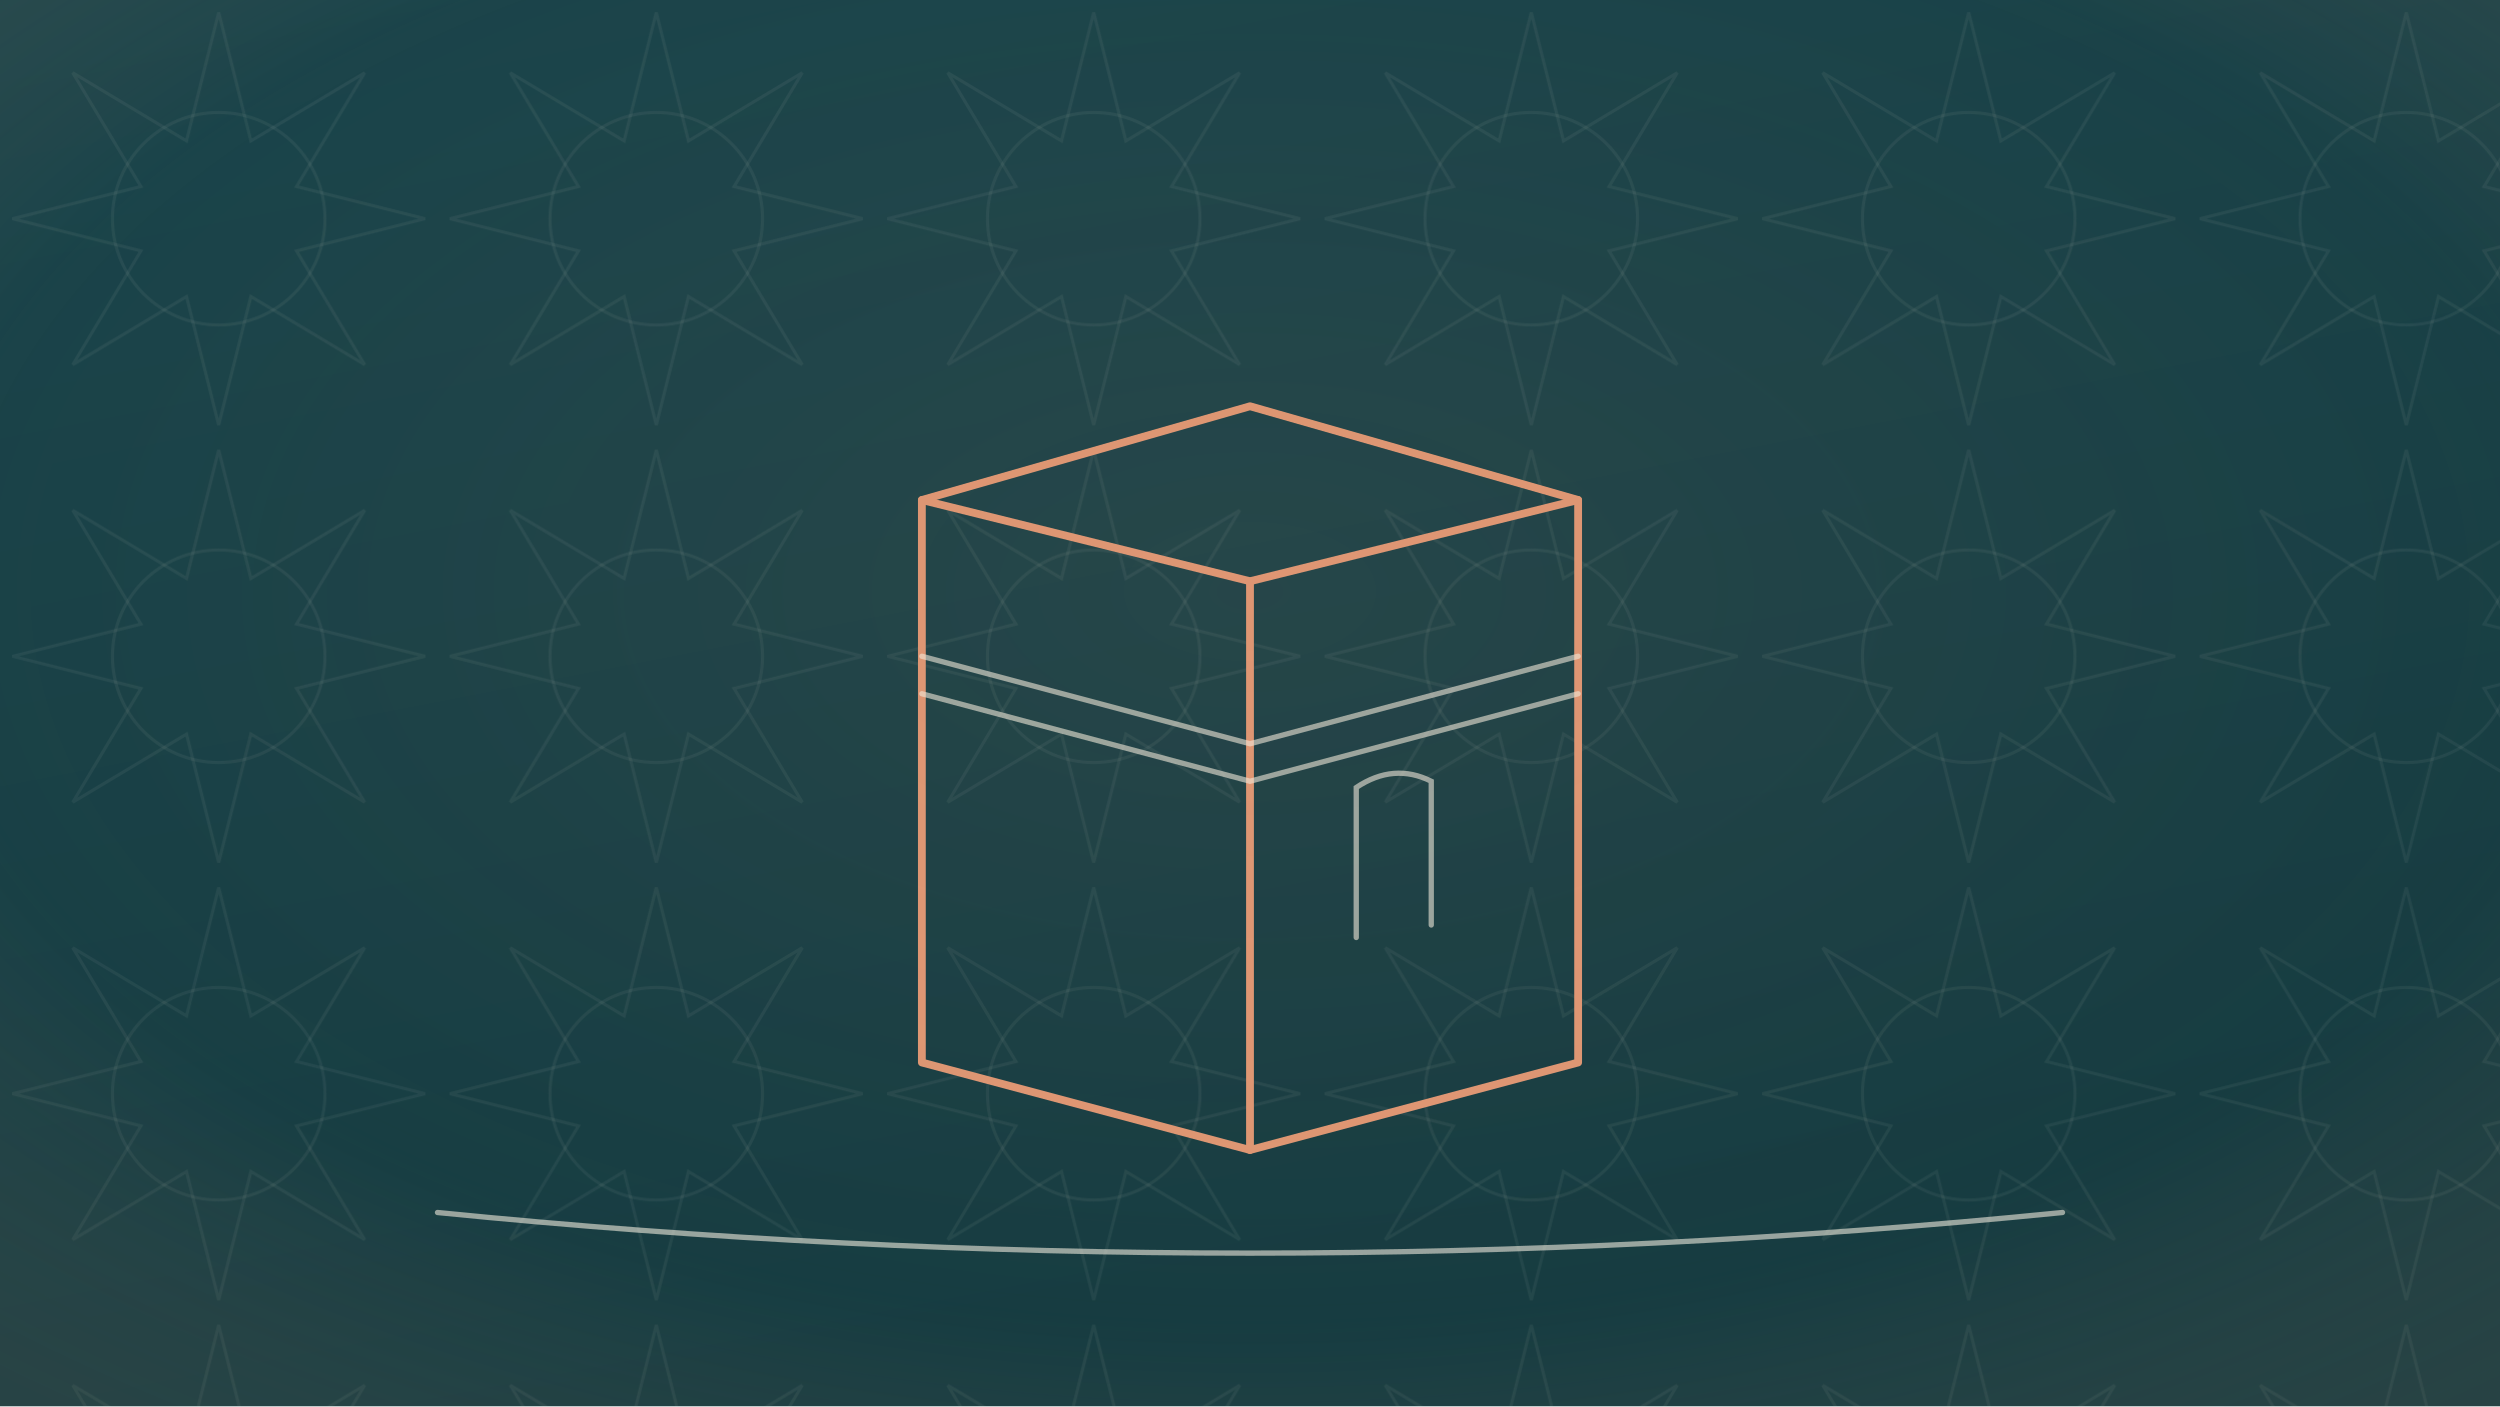
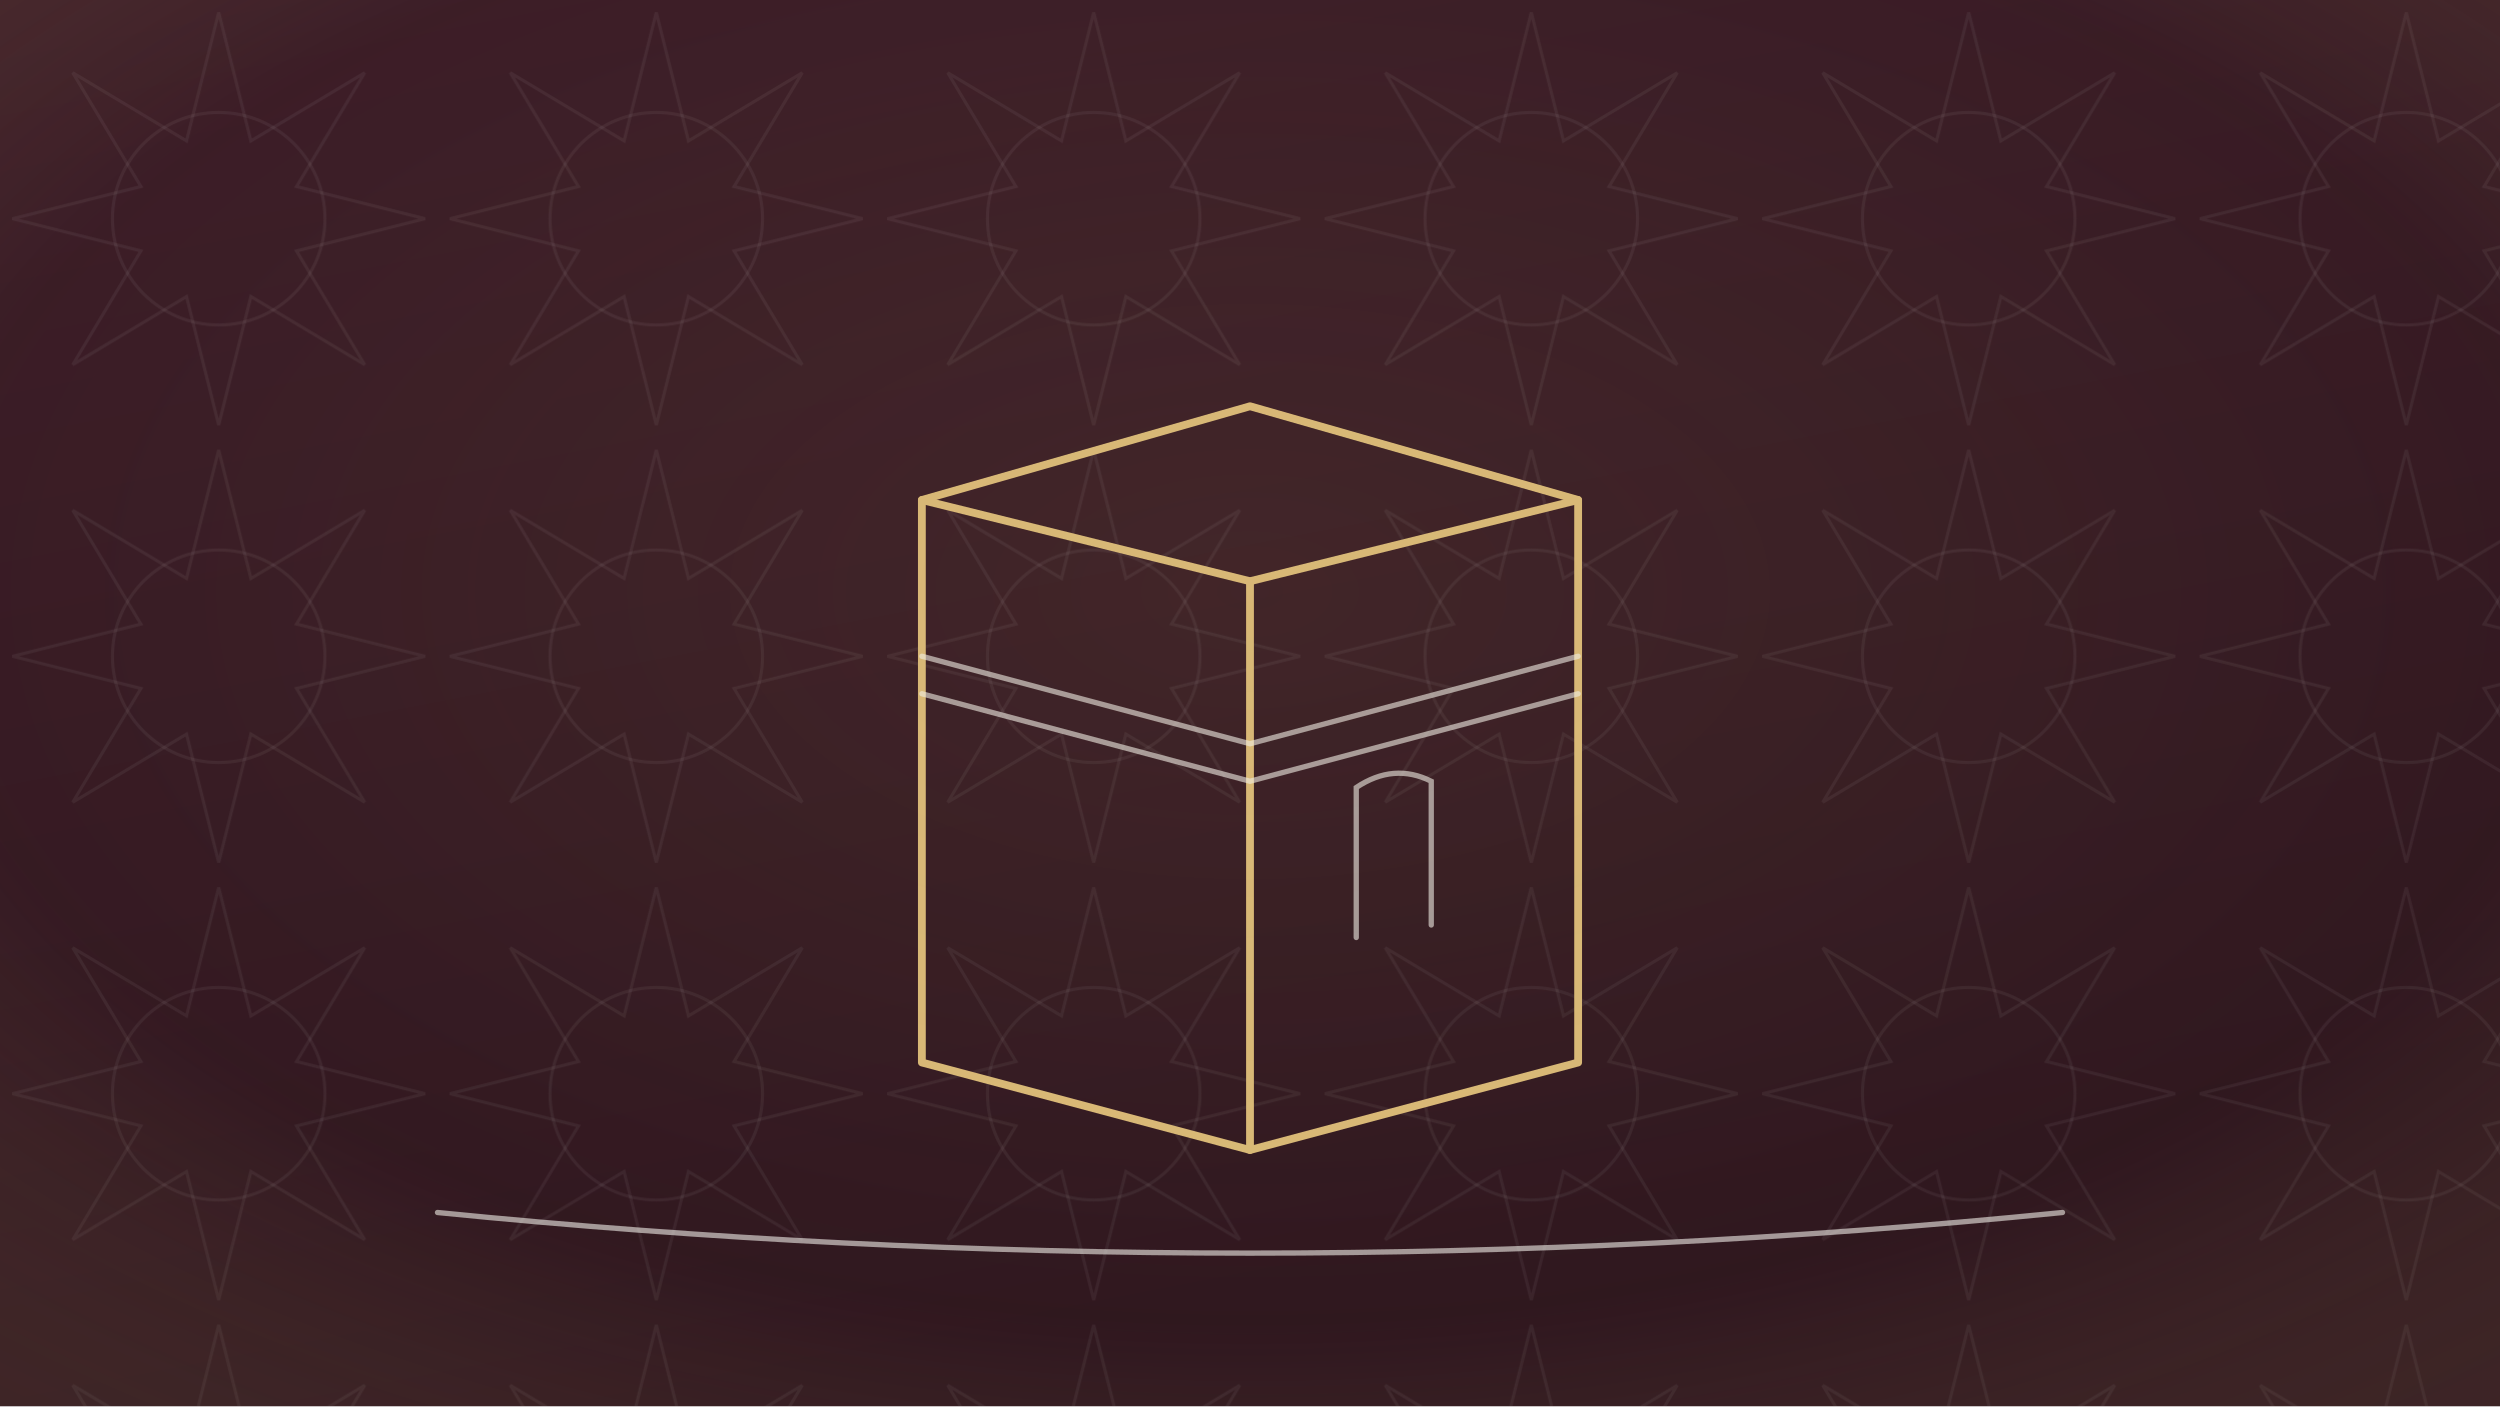
<svg xmlns="http://www.w3.org/2000/svg" viewBox="0 0 800 450" role="img" aria-label="">
  <defs>
    <linearGradient id="bg" x1="0" y1="0" x2="0.35" y2="1">
-       <stop offset="0" stop-color="#17434a" />
-       <stop offset="1" stop-color="#123a40" />
+       <stop offset="0" stop-color="#3a1b26" />
+       <stop offset="1" stop-color="#2c141d" />
    </linearGradient>
    <radialGradient id="glow" cx="0.5" cy="0.42" r="1.05">
-       <stop offset="0" stop-color="#de9673" stop-opacity="0.09" />
-       <stop offset="0.5" stop-color="#de9673" stop-opacity="0.02" />
-       <stop offset="1" stop-color="#0c2b30" stop-opacity="0.4" />
+       <stop offset="0" stop-color="#d8b876" stop-opacity="0.09" />
+       <stop offset="0.5" stop-color="#d8b876" stop-opacity="0.02" />
+       <stop offset="1" stop-color="#1c0d13" stop-opacity="0.4" />
    </radialGradient>
    <pattern id="lat" width="140" height="140" patternUnits="userSpaceOnUse">
-       <g fill="none" stroke="#f0ede0" stroke-opacity="0.06">
+       <g fill="none" stroke="#f2f0eb" stroke-opacity="0.06">
        <polygon points="70.0,4.0 80.3,45.1 116.7,23.3 94.9,59.7 136.0,70.0 94.9,80.3 116.7,116.7 80.3,94.9 70.0,136.0 59.7,94.9 23.3,116.7 45.1,80.3 4.0,70.0 45.1,59.7 23.3,23.3 59.7,45.1" />
        <circle cx="70" cy="70" r="34" />
      </g>
    </pattern>
  </defs>
  <rect width="800" height="450" fill="url(#bg)" />
  <rect width="800" height="450" fill="url(#lat)" />
-   <g fill="none" stroke="#de9673" stroke-width="2.5" stroke-linecap="round" stroke-linejoin="round">
+   <g fill="none" stroke="#d8b876" stroke-width="2.5" stroke-linecap="round" stroke-linejoin="round">
    <path d="M 295 340 V 160 L 400 130 L 505 160 V 340 L 400 368 Z" />
    <path d="M 295 160 L 400 186 L 505 160" />
    <path d="M 400 186 V 368" />
  </g>
-   <g fill="none" stroke="#f0ede0" stroke-opacity="0.6" stroke-width="1.7" stroke-linecap="round">
+   <g fill="none" stroke="#f2f0eb" stroke-opacity="0.6" stroke-width="1.7" stroke-linecap="round">
    <path d="M 295 210 L 400 238 L 505 210" />
    <path d="M 295 222 L 400 250 L 505 222" />
    <path d="M 434 300 V 252 Q 446 244 458 250 V 296" />
    <path d="M 140 388 Q 400 414 660 388" />
  </g>
  <rect width="800" height="450" fill="url(#glow)" />
</svg>
